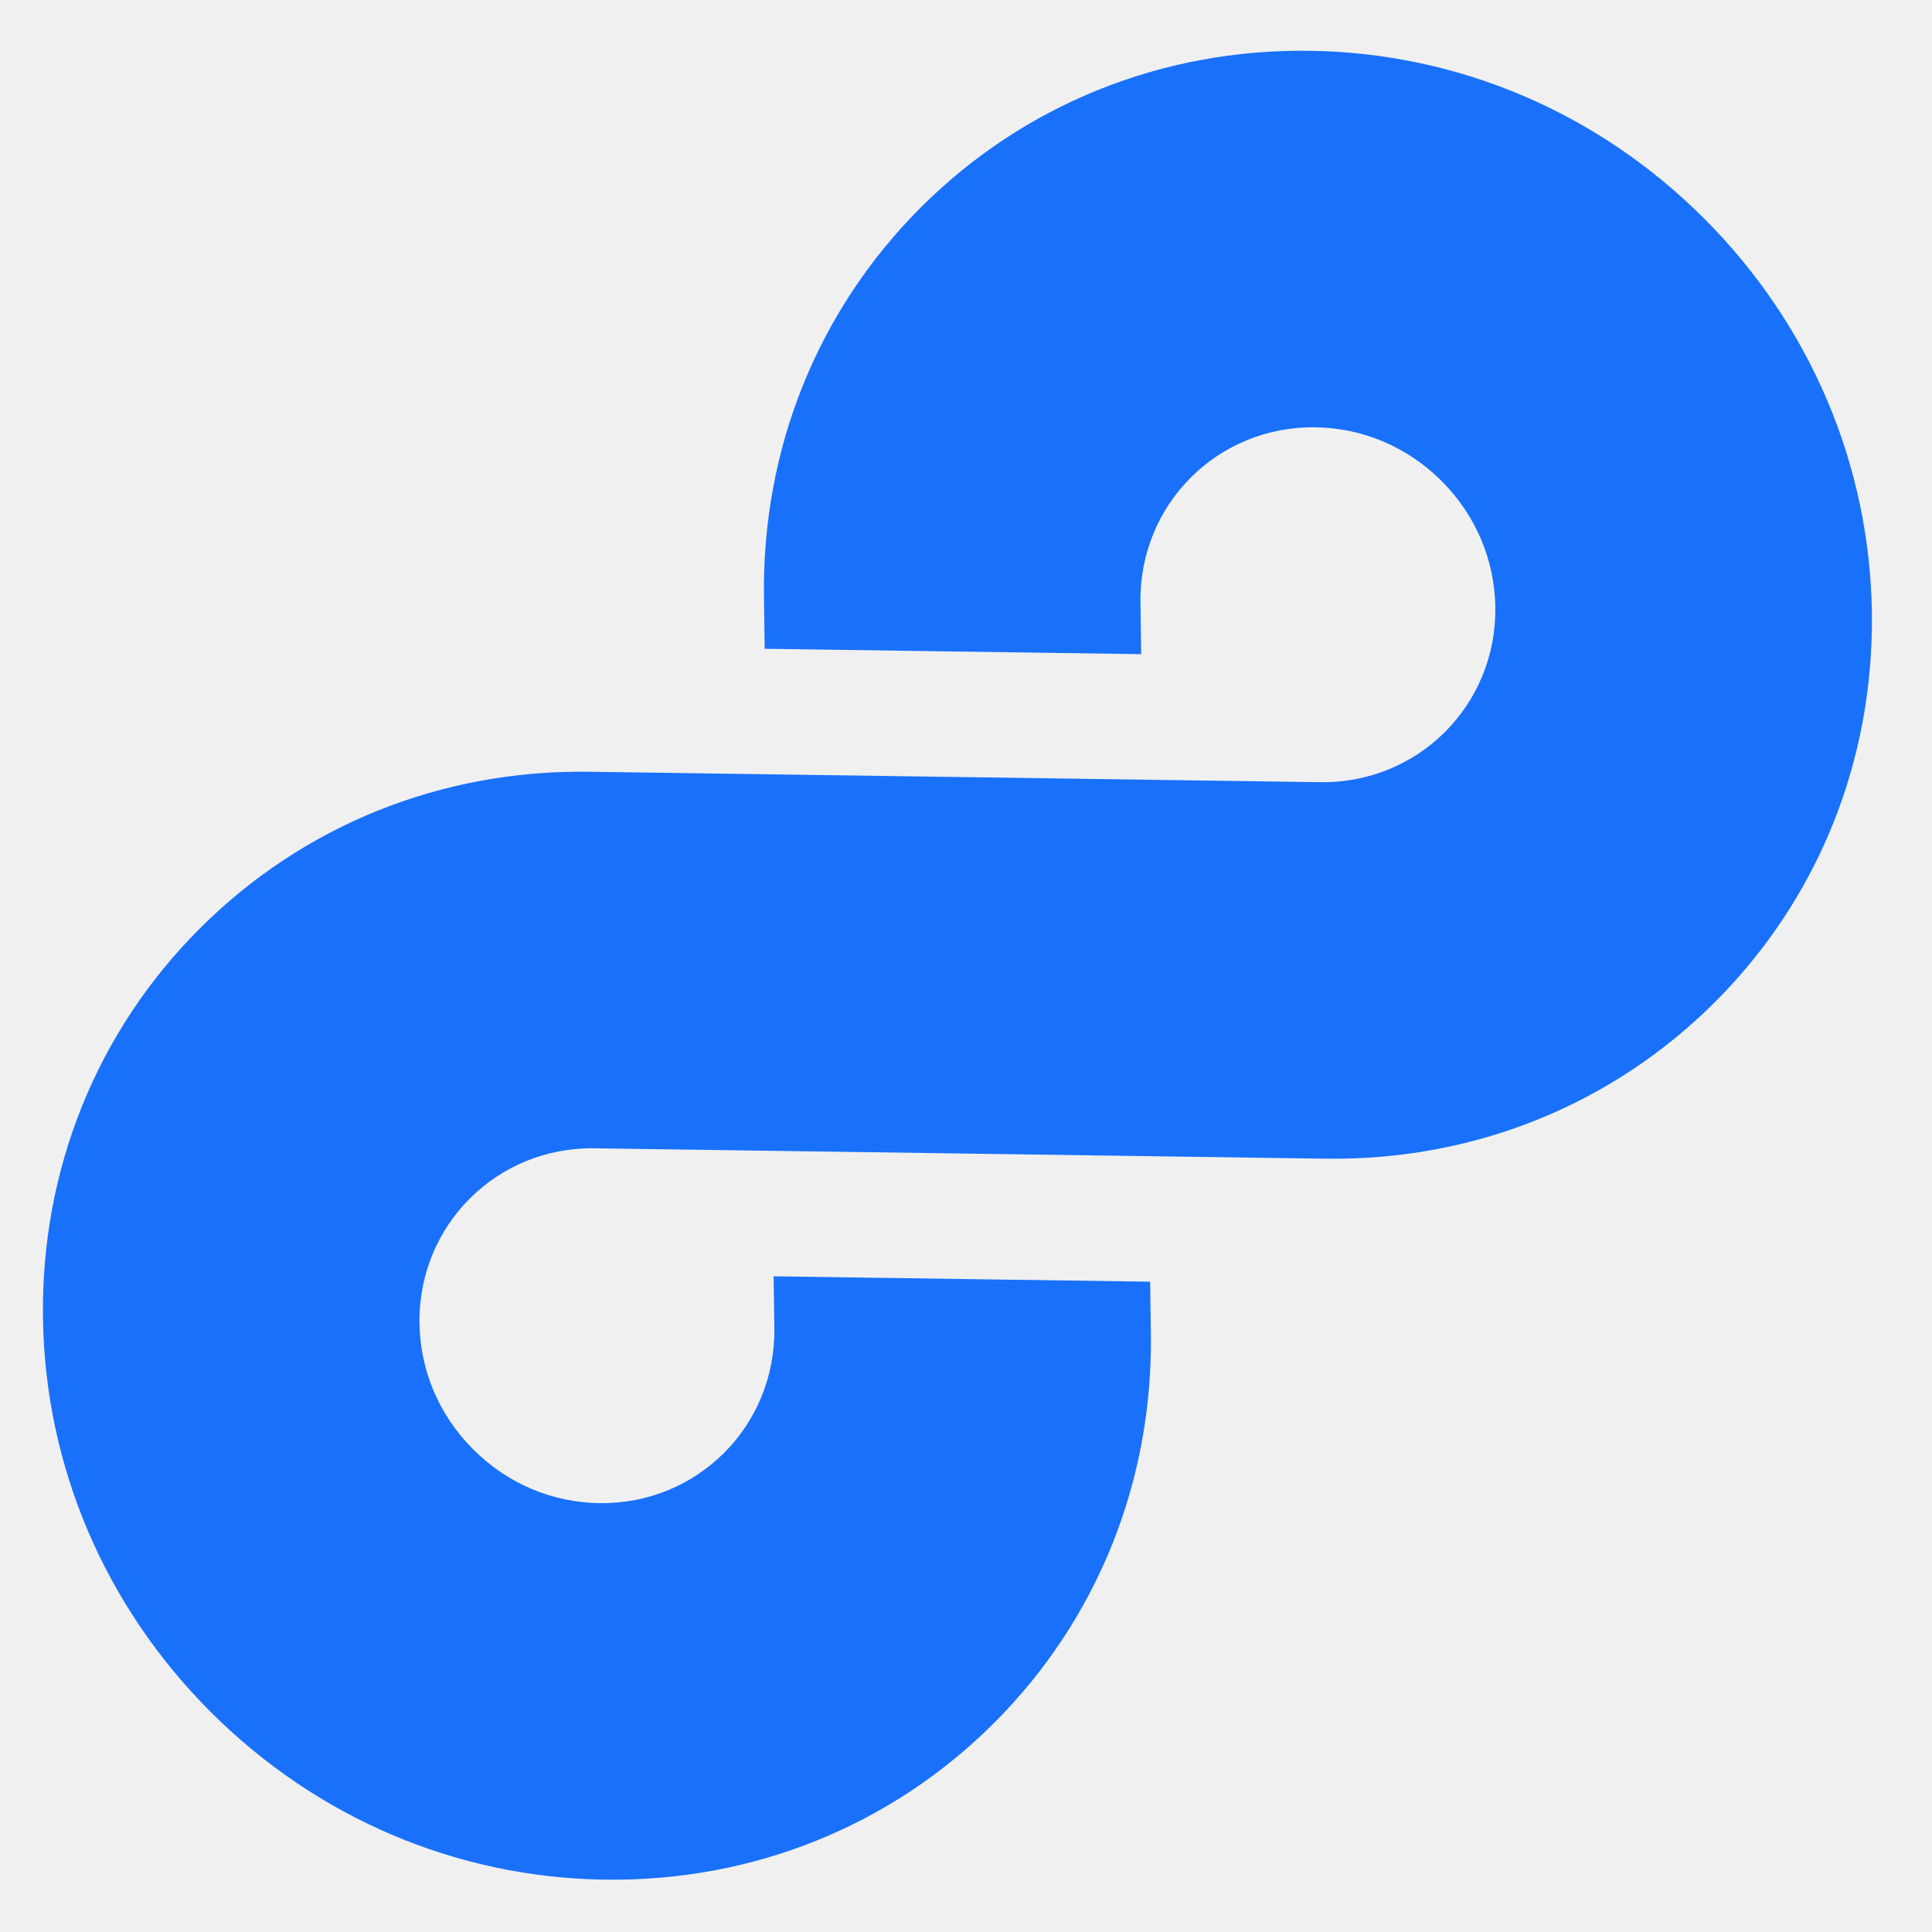
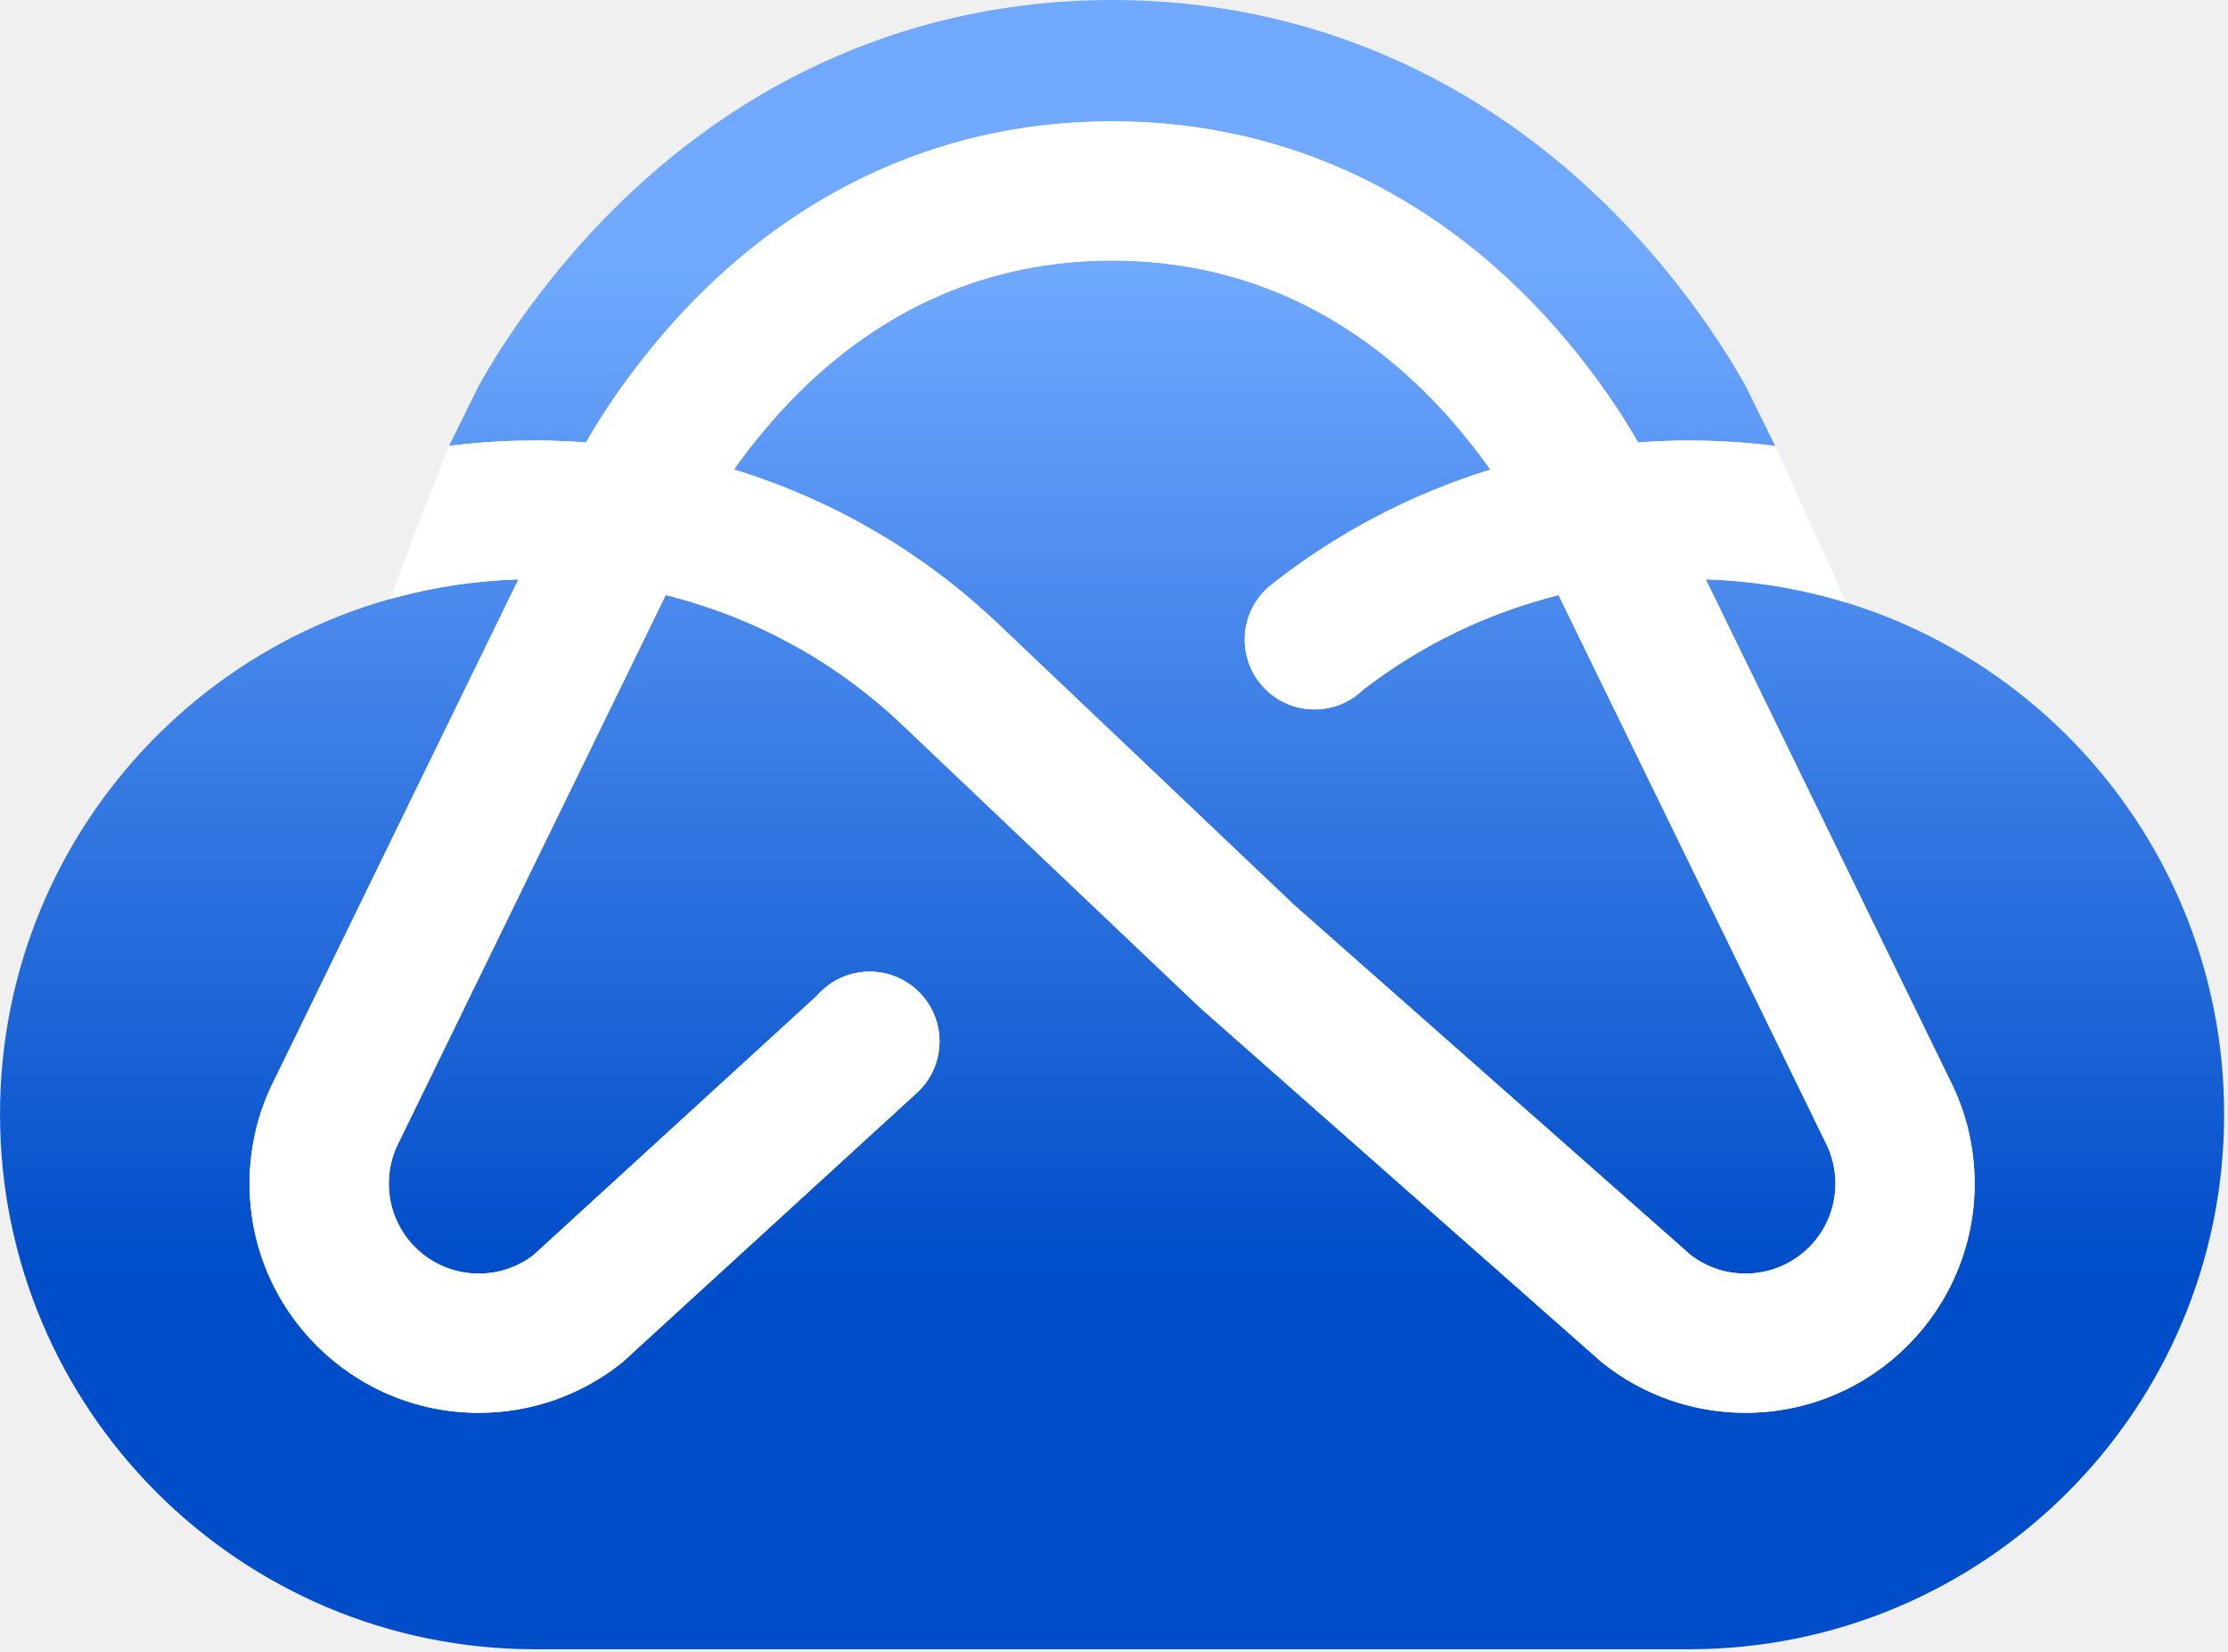
- <svg xmlns="http://www.w3.org/2000/svg" width="42" height="42" viewBox="0 0 42 42" fill="none">
-   <path d="M40.693 13.315C40.737 16.532 39.527 19.538 37.285 21.781C35.042 24.023 32.035 25.234 28.819 25.189C28.819 25.189 12.923 24.963 12.923 24.963C10.796 24.933 9.09 26.639 9.119 28.766C9.133 29.796 9.548 30.77 10.287 31.509C11.026 32.248 12 32.663 13.03 32.677C14.094 32.692 15.052 32.273 15.741 31.584C16.429 30.896 16.848 29.937 16.834 28.874L16.818 27.746L25.003 27.863L25.019 28.989C25.064 32.205 23.854 35.212 21.611 37.455C19.368 39.697 16.361 40.908 13.145 40.862C9.928 40.817 6.887 39.522 4.58 37.216C2.274 34.91 0.979 31.868 0.934 28.651C0.889 25.435 2.099 22.428 4.342 20.186C6.585 17.943 9.591 16.732 12.807 16.777L24.847 16.949L28.693 17.004L28.704 17.004C30.831 17.033 32.537 15.327 32.507 13.2C32.493 12.17 32.078 11.196 31.339 10.457C30.601 9.718 29.626 9.303 28.596 9.289C26.469 9.26 24.763 10.966 24.793 13.093L24.808 14.221L16.623 14.104L16.608 12.978C16.562 9.761 17.773 6.755 20.015 4.512C22.258 2.27 25.265 1.059 28.481 1.104C31.698 1.149 34.74 2.444 37.046 4.75C39.352 7.057 40.647 10.098 40.693 13.315Z" fill="#1971FB" />
+ <svg xmlns="http://www.w3.org/2000/svg" width="495" height="367" viewBox="0 0 495 367" fill="none">
+   <path fill-rule="evenodd" clip-rule="evenodd" d="M302.882 153.238C300.085 155.966 296.266 157.641 292.057 157.641C283.484 157.641 276.542 150.692 276.542 142.119C276.542 137.114 278.906 132.668 282.581 129.833C297.162 118.337 313.613 109.745 331.129 104.352C326.939 98.457 322.205 92.837 317.965 88.504C298.693 68.811 274.861 57.892 247.078 57.892C219.571 57.892 195.915 68.591 176.705 87.989C172.253 92.486 167.361 98.262 163.052 104.327C184.764 110.974 204.839 122.552 221.653 138.525L287.523 201.096L375.663 278.907C379.162 281.578 383.377 283.002 387.792 283.002C398.836 283.002 407.786 274.059 407.786 263.008C407.786 259.835 407.052 256.743 405.609 253.921L346.268 132.241C330.583 136.167 315.845 143.273 302.895 153.232L302.882 153.238ZM99.76 99.102L106.471 85.518L106.866 84.829C114.329 71.727 124.288 58.777 134.818 48.015C165.015 17.159 203.754 0 247.084 0C290.414 0 329.153 17.153 359.351 48.015C369.881 58.777 379.833 71.727 387.297 84.829L387.692 85.518L394.402 99.102L394.371 99.096C393.148 98.946 391.925 98.801 390.702 98.676L390.652 98.67L390.583 98.663C389.404 98.544 388.218 98.438 387.033 98.35L386.864 98.337L386.732 98.325C384.255 98.137 381.765 98.011 379.25 97.948H379.194C377.908 97.917 376.622 97.898 375.324 97.898H375.142H374.96H374.785H374.603H374.421H374.245H374.064H373.888H373.712H373.537L373.361 97.905H373.186H373.01L372.834 97.911H372.659L372.483 97.917H372.308L372.132 97.923L371.956 97.93L371.781 97.936L371.605 97.942H371.599L371.423 97.948L371.248 97.955H371.241L371.066 97.961L370.89 97.967L370.715 97.974H370.708L370.533 97.98L370.357 97.986H370.351L370.175 97.992L370 97.999H369.993L369.818 98.005H369.812L369.636 98.011H369.63L369.454 98.017H369.448L369.272 98.024L369.097 98.03H369.09L368.915 98.036H368.908L368.733 98.043L368.557 98.049H368.551L368.375 98.055H368.369L368.194 98.061H368.187L368.012 98.068H368.005L367.83 98.08H367.823L367.648 98.086H367.642L367.466 98.093H367.46L367.29 98.105H367.284L367.115 98.112H367.109L366.939 98.124H366.933L366.764 98.137H366.757L366.588 98.149H366.582L366.412 98.162H366.406L366.237 98.174H366.231L366.061 98.187H366.055L365.886 98.199H365.879L365.71 98.212H365.704L365.534 98.224H365.528L365.359 98.237H365.352L365.183 98.249H365.177L365.008 98.262H364.995L364.826 98.275H364.819L364.65 98.287H364.644L364.475 98.3H364.462L364.293 98.312H364.28L364.111 98.325H364.104L363.935 98.337L363.86 98.18C357.406 86.854 348.394 75.39 340.066 66.879C314.973 41.235 283.189 26.968 247.066 26.968C210.948 26.968 179.164 41.235 154.065 66.879C145.737 75.39 136.725 86.854 130.277 98.18L130.202 98.337L130.033 98.325H130.02L129.851 98.312H129.845L129.675 98.3H129.669L129.5 98.287H129.494L129.324 98.275H129.318L129.149 98.262H129.136L128.967 98.249H128.954L128.785 98.237H128.779L128.609 98.224H128.603L128.434 98.212H128.427L128.258 98.199H128.252L128.082 98.187H128.076L127.907 98.174H127.901L127.731 98.162H127.725L127.556 98.149H127.549L127.38 98.137H127.374L127.198 98.13H127.192L127.016 98.118H127.01L126.841 98.105H126.834L126.659 98.093H126.653L126.477 98.086H126.471L126.301 98.074H126.295L126.119 98.068H126.113L125.938 98.061H125.931L125.762 98.055H125.756L125.58 98.043H125.574L125.398 98.036H125.392L125.216 98.03H125.21L125.034 98.024H125.028L124.853 98.017H124.846L124.671 98.011H124.664L124.489 98.005H124.483L124.307 97.999H124.301L124.125 97.992H124.119L123.943 97.986H123.937L123.761 97.98H123.755L123.579 97.974L123.404 97.967L123.228 97.961H123.222L123.046 97.955L122.871 97.948L122.695 97.942H122.689L122.513 97.936H122.507L122.331 97.93H122.325L122.15 97.923L121.974 97.917L121.798 97.911H121.623L121.447 97.905H121.272L121.096 97.898H120.92H120.745L120.569 97.892H120.387H120.212H120.03H119.848H119.666H119.484H119.309H119.127H118.945H118.769C117.477 97.892 116.185 97.911 114.9 97.942H114.843C111.03 98.043 107.255 98.281 103.517 98.657L103.442 98.663C102.187 98.795 100.939 98.933 99.698 99.09L99.76 99.102ZM193.218 215.897C201.791 215.897 208.734 222.846 208.734 231.412C208.734 235.803 206.915 239.76 203.987 242.582L203.968 242.601C203.78 242.776 203.591 242.952 203.397 243.121L138.324 302.682L138.004 302.939C128.986 310.089 117.885 313.946 106.377 313.946C78.255 313.946 55.446 291.136 55.446 263.015C55.446 254.943 57.346 247.01 60.952 239.954L115.182 128.742C51.238 130.711 0.006 183.159 0.006 247.58C0.006 313.249 53.232 366.482 118.907 366.482H375.243C440.918 366.482 494.144 313.256 494.144 247.58C494.144 183.159 442.912 130.711 378.968 128.742L433.198 239.954C436.81 247.01 438.71 254.937 438.71 263.015C438.71 291.136 415.907 313.946 387.779 313.946C376.271 313.946 365.171 310.089 356.152 302.939L355.832 302.682L266.614 223.924L231.061 190.146L200.343 160.958C185.479 146.841 167.411 137.083 147.907 132.229L88.559 253.927C87.111 256.749 86.383 259.848 86.383 263.015C86.383 274.059 95.326 283.008 106.37 283.008C110.786 283.008 115.006 281.585 118.5 278.913L181.459 221.297C184.307 217.998 188.515 215.903 193.218 215.903V215.897Z" fill="url(#paint0_linear_1_25)" />
+   <path fill-rule="evenodd" clip-rule="evenodd" d="M302.882 153.238C300.085 155.966 296.266 157.641 292.057 157.641C283.484 157.641 276.542 150.692 276.542 142.119C276.542 137.114 278.906 132.668 282.581 129.833C297.162 118.337 313.613 109.745 331.129 104.352C326.94 98.457 322.205 92.837 317.965 88.504C298.693 68.811 274.861 57.892 247.078 57.892C219.571 57.892 195.915 68.591 176.705 87.989C172.253 92.486 167.361 98.262 163.052 104.327C184.764 110.974 204.839 122.552 221.653 138.525L287.523 201.096L375.663 278.907C379.162 281.578 383.377 283.002 387.792 283.002C398.836 283.002 407.786 274.059 407.786 263.008C407.786 259.835 407.052 256.743 405.609 253.921L346.268 132.241C330.583 136.167 315.845 143.273 302.895 153.232L302.882 153.238ZM99.76 99.102C99.76 99.102 93.658 114.135 86.647 133.119C95.759 130.554 105.317 129.049 115.182 128.742L60.952 239.954C57.34 247.01 55.446 254.937 55.446 263.015C55.446 291.136 78.249 313.946 106.377 313.946C117.885 313.946 128.986 310.089 138.004 302.939L138.324 302.682L203.397 243.121C203.591 242.952 203.78 242.776 203.968 242.601L203.987 242.582C206.915 239.76 208.734 235.796 208.734 231.412C208.734 222.846 201.792 215.897 193.218 215.897C188.515 215.897 184.307 217.991 181.459 221.29L118.5 278.907C115 281.578 110.786 283.002 106.37 283.002C95.326 283.002 86.383 274.059 86.383 263.008C86.383 259.835 87.111 256.743 88.559 253.921L147.907 132.222C167.411 137.076 185.473 146.835 200.343 160.952L231.061 190.14L266.614 223.918L355.832 302.676L356.152 302.933C365.171 310.082 376.271 313.939 387.779 313.939C415.907 313.939 438.71 291.13 438.71 263.008C438.71 254.937 436.81 247.003 433.198 239.948L378.968 128.735C389.811 129.068 400.291 130.861 410.219 133.909L394.39 99.09L394.365 99.084C393.142 98.933 391.919 98.789 390.696 98.663L390.646 98.657L390.577 98.651C389.398 98.532 388.212 98.425 387.027 98.337L386.858 98.325L386.726 98.312C384.249 98.124 381.759 97.999 379.244 97.936H379.187C377.902 97.905 376.616 97.886 375.318 97.886H375.136H374.954H374.779H374.597H374.415H374.239H374.057H373.882H373.706H373.531L373.355 97.892H373.179H373.004L372.828 97.898H372.653L372.477 97.905H372.301L372.126 97.911L371.95 97.917L371.775 97.923L371.599 97.93H371.593L371.417 97.936L371.241 97.942H371.235L371.06 97.948L370.884 97.955L370.708 97.961H370.702L370.527 97.967L370.351 97.974H370.345L370.169 97.98L369.993 97.986H369.987L369.812 97.992H369.805L369.63 97.999H369.623L369.448 98.005H369.442L369.266 98.011L369.09 98.017H369.084L368.908 98.024H368.902L368.727 98.03L368.551 98.036H368.545L368.369 98.043H368.363L368.187 98.049H368.181L368.005 98.055H367.999L367.824 98.068H367.817L367.642 98.074H367.635L367.46 98.08H367.454L367.284 98.093H367.278L367.109 98.099H367.102L366.933 98.112H366.927L366.757 98.124H366.751L366.582 98.137H366.575L366.406 98.149H366.4L366.231 98.162H366.224L366.055 98.174H366.049L365.879 98.187H365.873L365.704 98.199H365.697L365.528 98.212H365.522L365.353 98.224H365.346L365.177 98.237H365.171L365.001 98.249H364.989L364.819 98.262H364.813L364.644 98.275H364.638L364.468 98.287H364.456L364.286 98.3H364.274L364.105 98.312H364.098L363.929 98.325L363.854 98.168C357.4 86.842 348.388 75.377 340.06 66.867C314.967 41.223 283.183 26.955 247.059 26.955C210.942 26.955 179.158 41.223 154.059 66.867C145.73 75.377 136.718 86.842 130.271 98.168L130.196 98.325L130.027 98.312H130.014L129.845 98.3H129.838L129.669 98.287H129.663L129.494 98.275H129.487L129.318 98.262H129.312L129.142 98.249H129.13L128.96 98.237H128.948L128.779 98.224H128.772L128.603 98.212H128.597L128.427 98.199H128.421L128.252 98.187H128.246L128.076 98.174H128.07L127.901 98.162H127.894L127.725 98.149H127.719L127.549 98.137H127.543L127.374 98.124H127.367L127.192 98.118H127.186L127.01 98.105H127.004L126.834 98.093H126.828L126.653 98.08H126.646L126.471 98.074H126.464L126.295 98.061H126.289L126.113 98.055H126.107L125.931 98.049H125.925L125.756 98.043H125.749L125.574 98.03H125.568L125.392 98.024H125.386L125.21 98.017H125.204L125.028 98.011H125.022L124.846 98.005H124.84L124.664 97.999H124.658L124.483 97.992H124.476L124.301 97.986H124.294L124.119 97.98H124.113L123.937 97.974H123.931L123.755 97.967H123.749L123.573 97.961L123.398 97.955L123.222 97.948H123.216L123.04 97.942L122.865 97.936L122.689 97.93H122.683L122.507 97.923H122.501L122.325 97.917H122.319L122.143 97.911L121.968 97.905L121.792 97.898H121.617L121.441 97.892H121.265L121.09 97.886H120.914H120.739L120.563 97.879H120.381H120.205H120.024H119.842H119.66H119.478H119.302H119.12H118.939H118.763C117.471 97.879 116.179 97.898 114.893 97.93H114.837C111.024 98.03 107.248 98.268 103.511 98.645L103.435 98.651C102.181 98.783 100.933 98.921 99.691 99.077L99.76 99.102Z" fill="white" />
+   <defs>
+     <linearGradient id="paint0_linear_1_25" x1="285.41" y1="57.899" x2="285.41" y2="283.002" gradientUnits="userSpaceOnUse">
+       <stop stop-color="#70A9FF" />
+       <stop offset="1" stop-color="#004DC9" />
+     </linearGradient>
+   </defs>
</svg>
